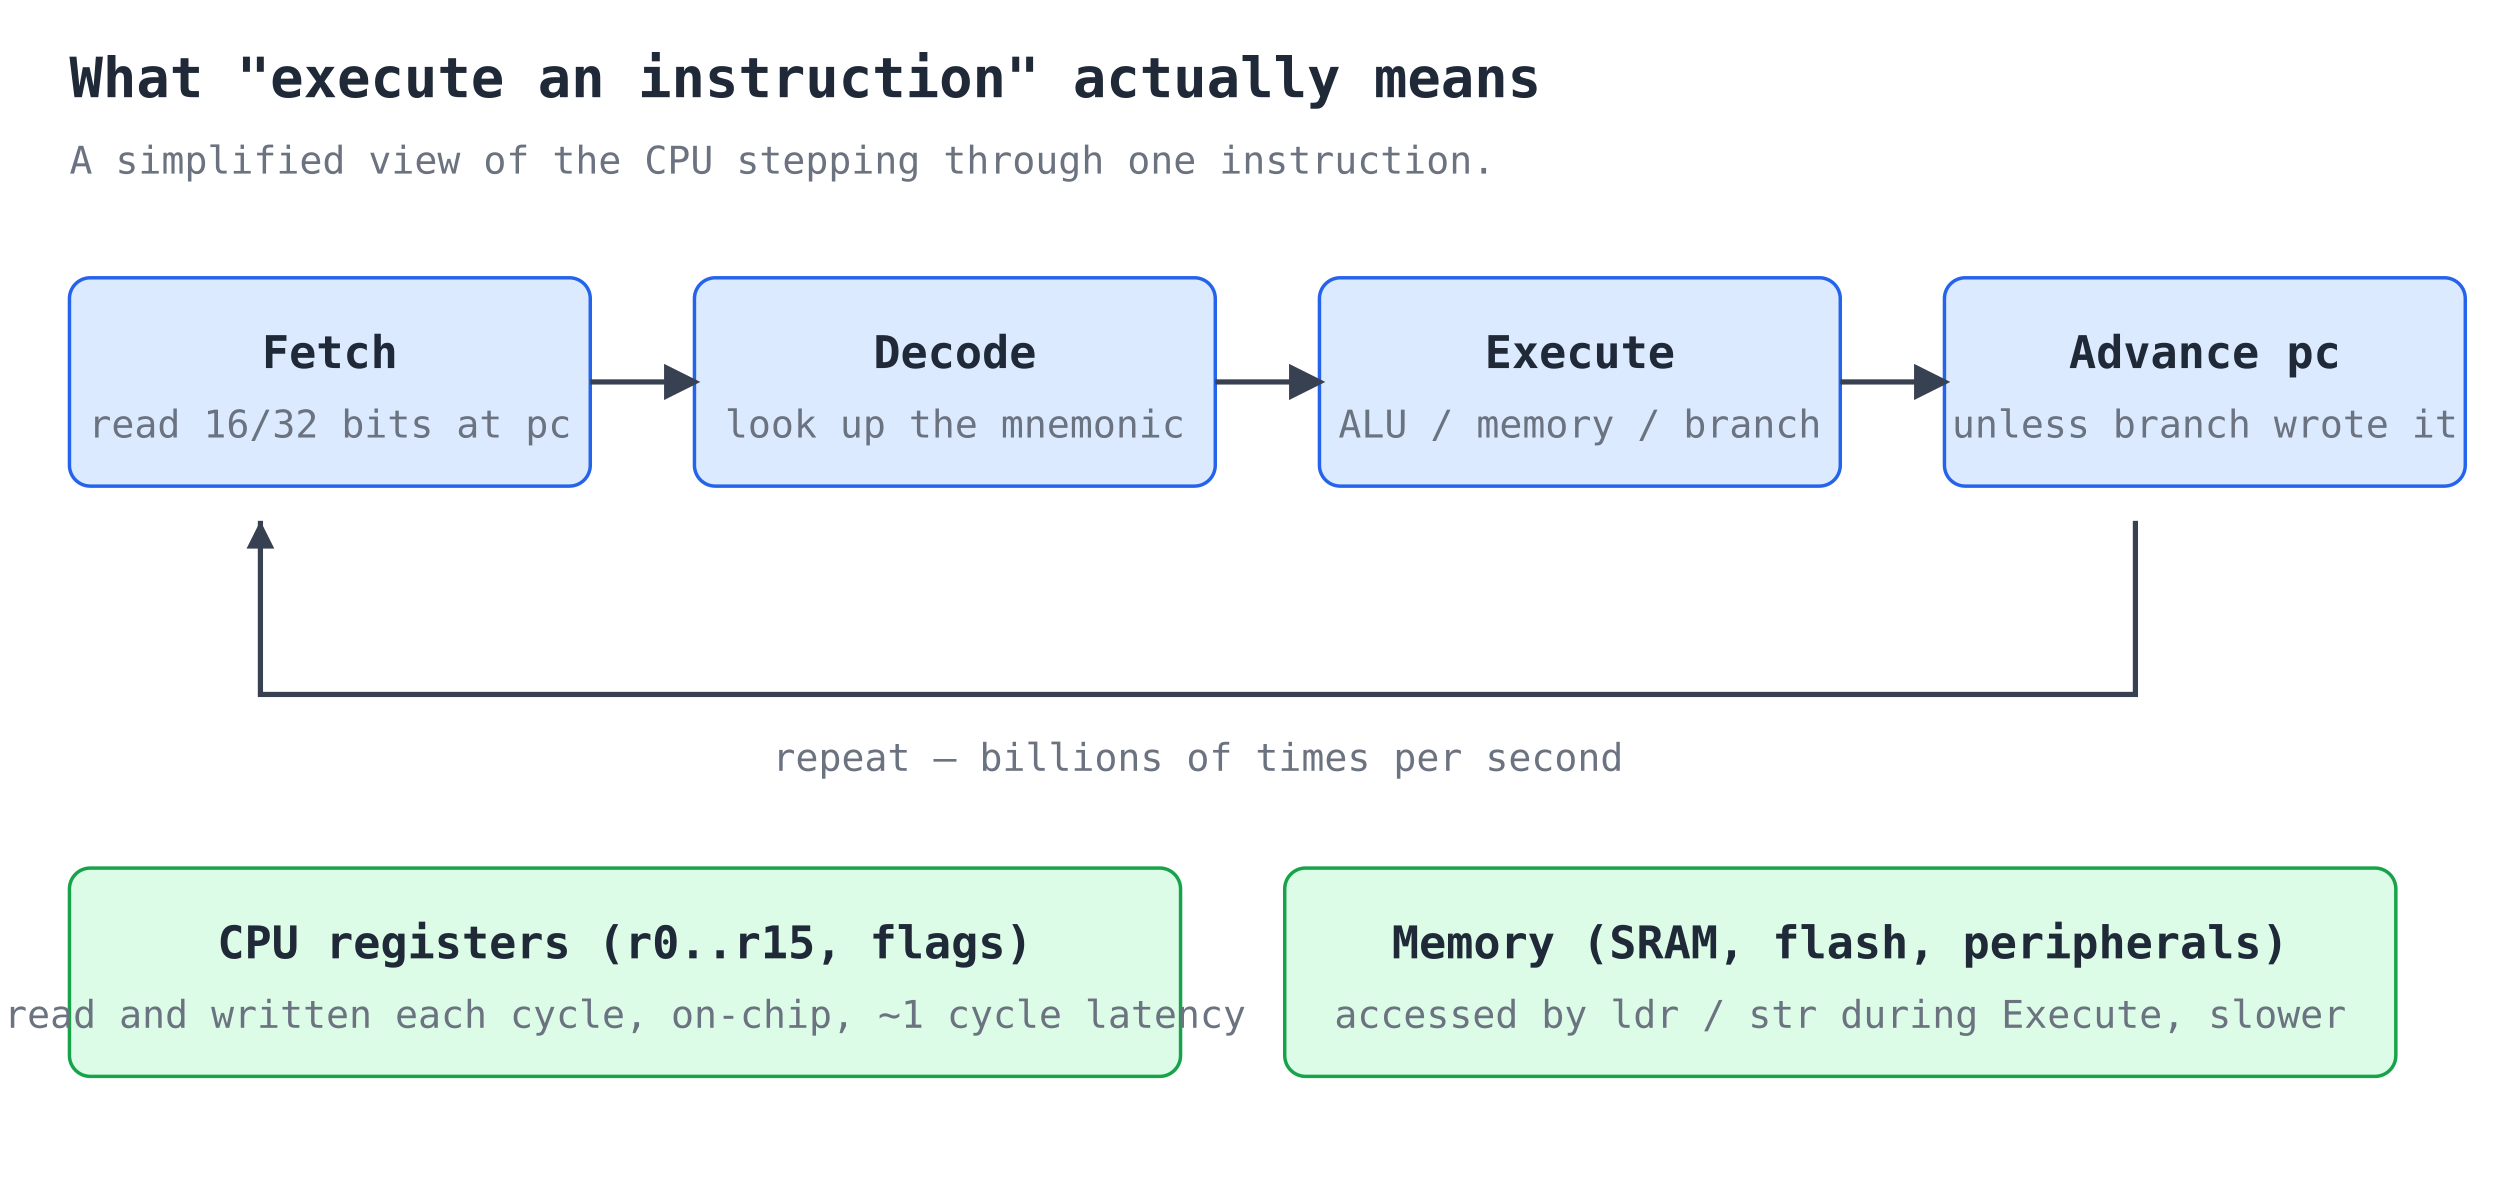
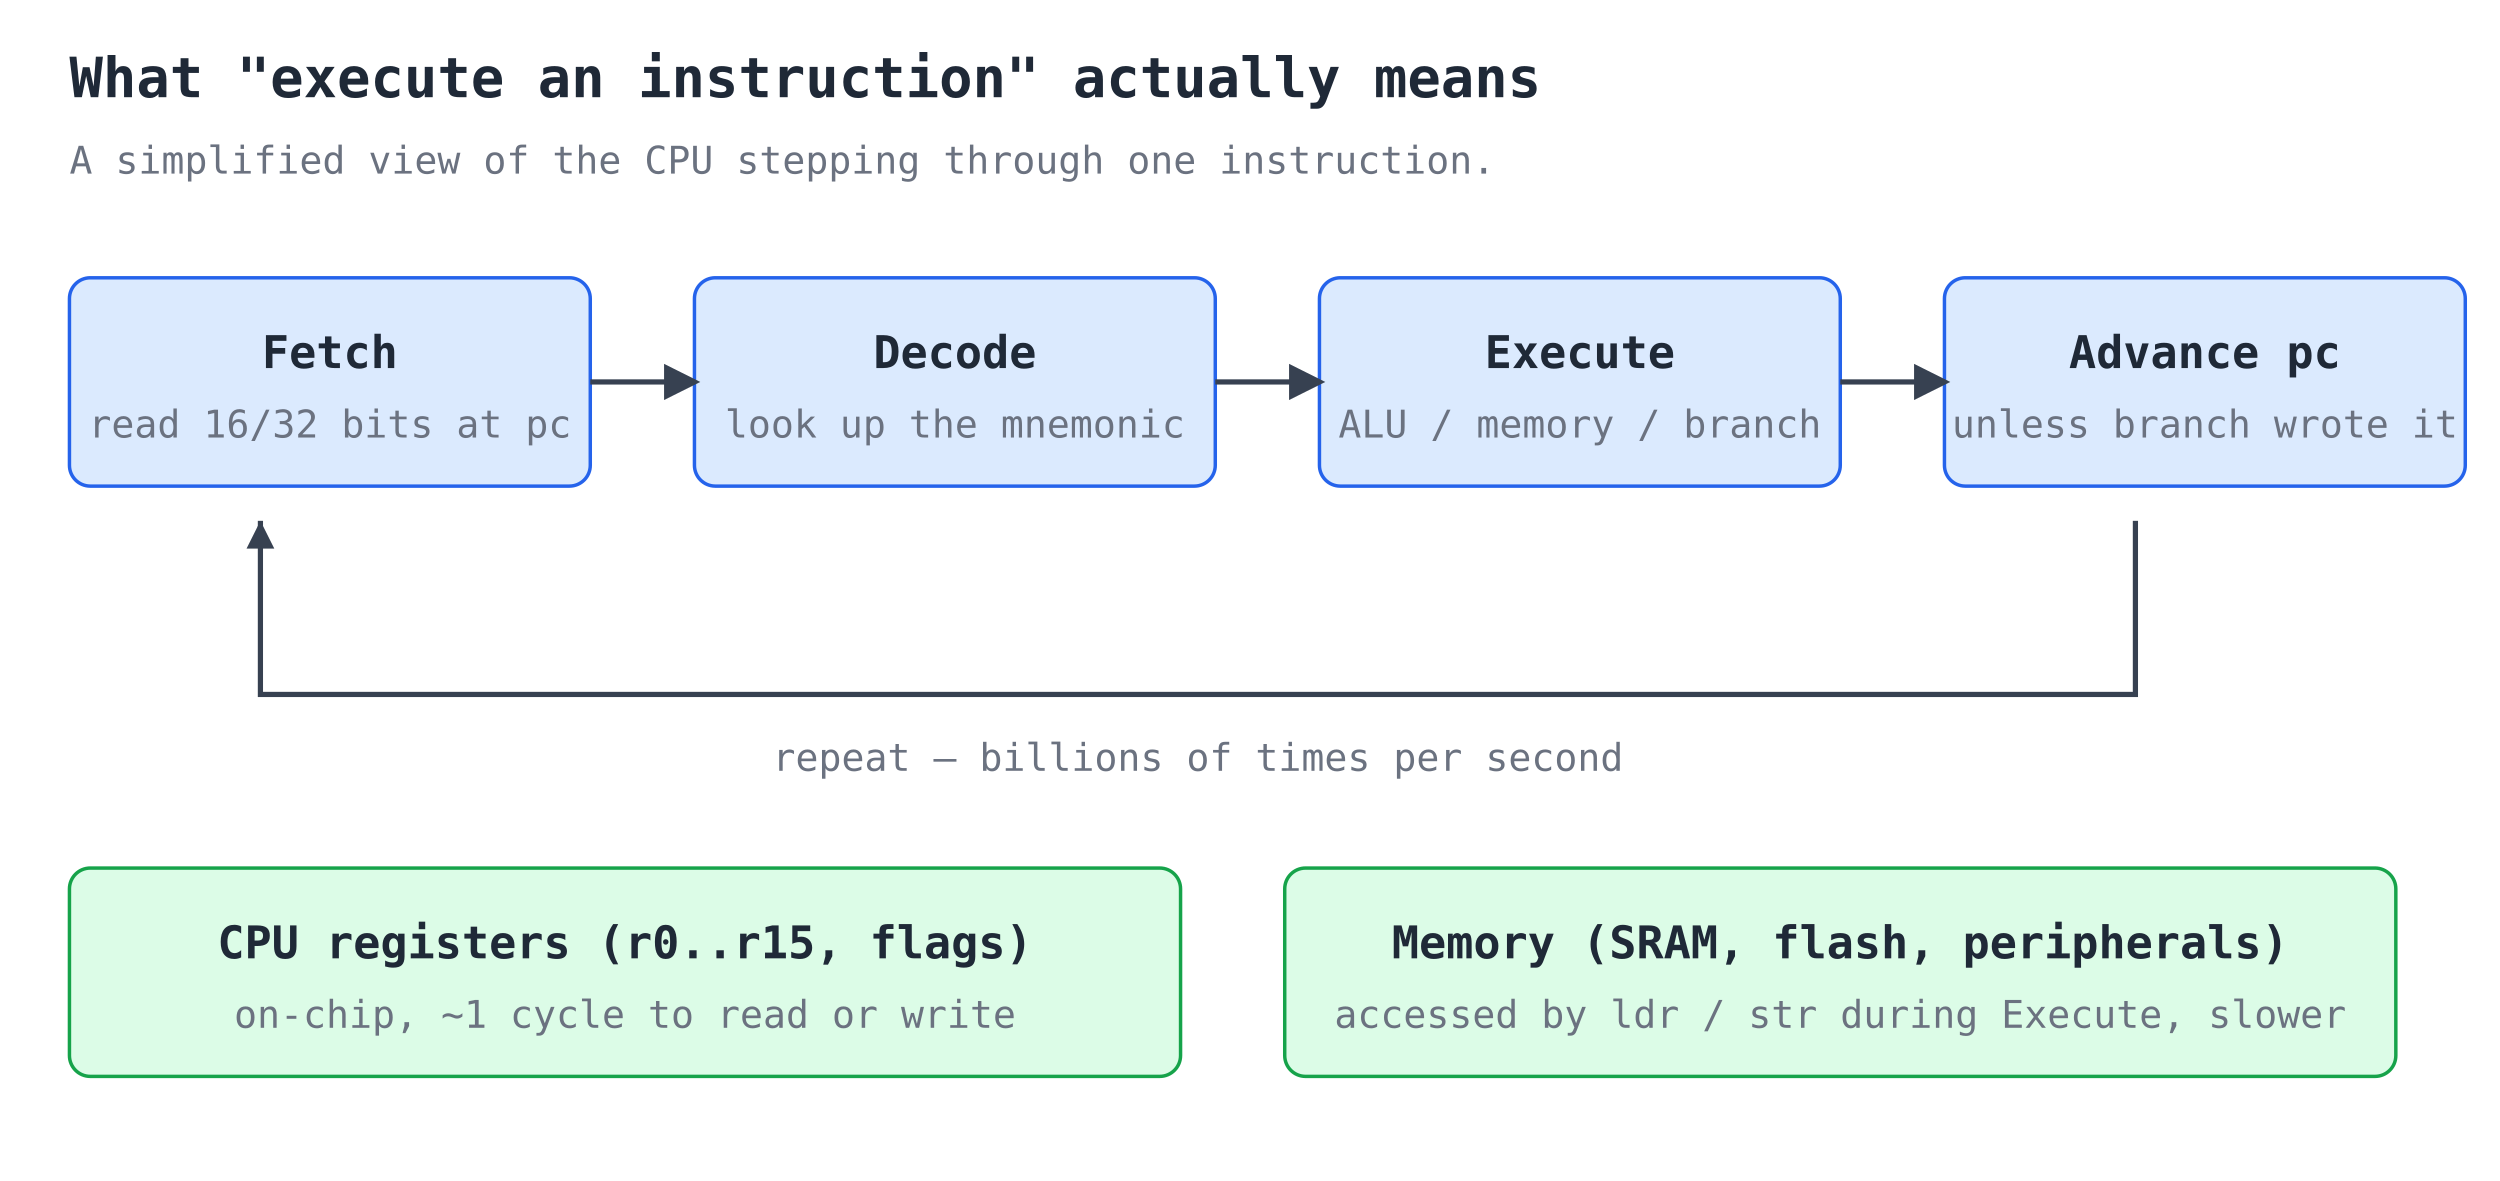
<svg xmlns="http://www.w3.org/2000/svg" viewBox="0 0 720 340" font-family="ui-monospace, Menlo, Monaco, monospace" font-size="13">
  <style>
    /* Light theme defaults: text falls back to near-black. */
    text { fill: #1f2937; }

.title  { font-size: 16px; font-weight: bold; }
    .note   { font-size: 11px; fill: #6b7280; }
    .stage  { fill: #dbeafe; stroke: #2563eb; }
    .data   { fill: #dcfce7; stroke: #16a34a; }
    .arrow  { stroke: #374151; stroke-width: 1.5; fill: none; }
    .label  { font-weight: bold; }

    @media (prefers-color-scheme: dark) {
      text { fill: #e5e7eb; }
      .note { fill: #9ca3af; }
      .stage { fill: #1e3a8a; }
      .data { fill: #14532d; }
    }
  </style>
  <text x="20" y="28" class="title">What "execute an instruction" actually means</text>
  <text x="20" y="50" class="note">A simplified view of the CPU stepping through one instruction.</text>
  <g transform="translate(20,80)">
    <rect x="0" y="0" width="150" height="60" class="stage" rx="6" />
    <text x="75" y="26" text-anchor="middle" class="label">Fetch</text>
    <text x="75" y="46" text-anchor="middle" class="note">read 16/32 bits at pc</text>
    <rect x="180" y="0" width="150" height="60" class="stage" rx="6" />
    <text x="255" y="26" text-anchor="middle" class="label">Decode</text>
    <text x="255" y="46" text-anchor="middle" class="note">look up the mnemonic</text>
    <rect x="360" y="0" width="150" height="60" class="stage" rx="6" />
    <text x="435" y="26" text-anchor="middle" class="label">Execute</text>
    <text x="435" y="46" text-anchor="middle" class="note">ALU / memory / branch</text>
    <rect x="540" y="0" width="150" height="60" class="stage" rx="6" />
    <text x="615" y="26" text-anchor="middle" class="label">Advance pc</text>
    <text x="615" y="46" text-anchor="middle" class="note">unless branch wrote it</text>
  </g>
  <g class="arrow">
    <path d="M170,110 L200,110" />
    <path d="M350,110 L380,110" />
    <path d="M530,110 L560,110" />
    <polygon points="200,110 192,106 192,114" fill="#374151" />
    <polygon points="380,110 372,106 372,114" fill="#374151" />
    <polygon points="560,110 552,106 552,114" fill="#374151" />
  </g>
  <path d="M615,150 L615,200 L75,200 L75,150" class="arrow" />
  <polygon points="75,150 71,158 79,158" fill="#374151" />
  <text x="345" y="222" text-anchor="middle" class="note">repeat — billions of times per second</text>
  <g transform="translate(20,250)">
    <rect x="0" y="0" width="320" height="60" class="data" rx="6" />
    <text x="160" y="26" text-anchor="middle" class="label">CPU registers (r0..r15, flags)</text>
-     <text x="160" y="46" text-anchor="middle" class="note">read and written each cycle, on-chip, ~1 cycle latency</text>
+     <text x="160" y="46" text-anchor="middle" class="note">on-chip, ~1 cycle to read or write</text>
    <rect x="350" y="0" width="320" height="60" class="data" rx="6" />
    <text x="510" y="26" text-anchor="middle" class="label">Memory (SRAM, flash, peripherals)</text>
    <text x="510" y="46" text-anchor="middle" class="note">accessed by ldr / str during Execute, slower</text>
  </g>
</svg>
